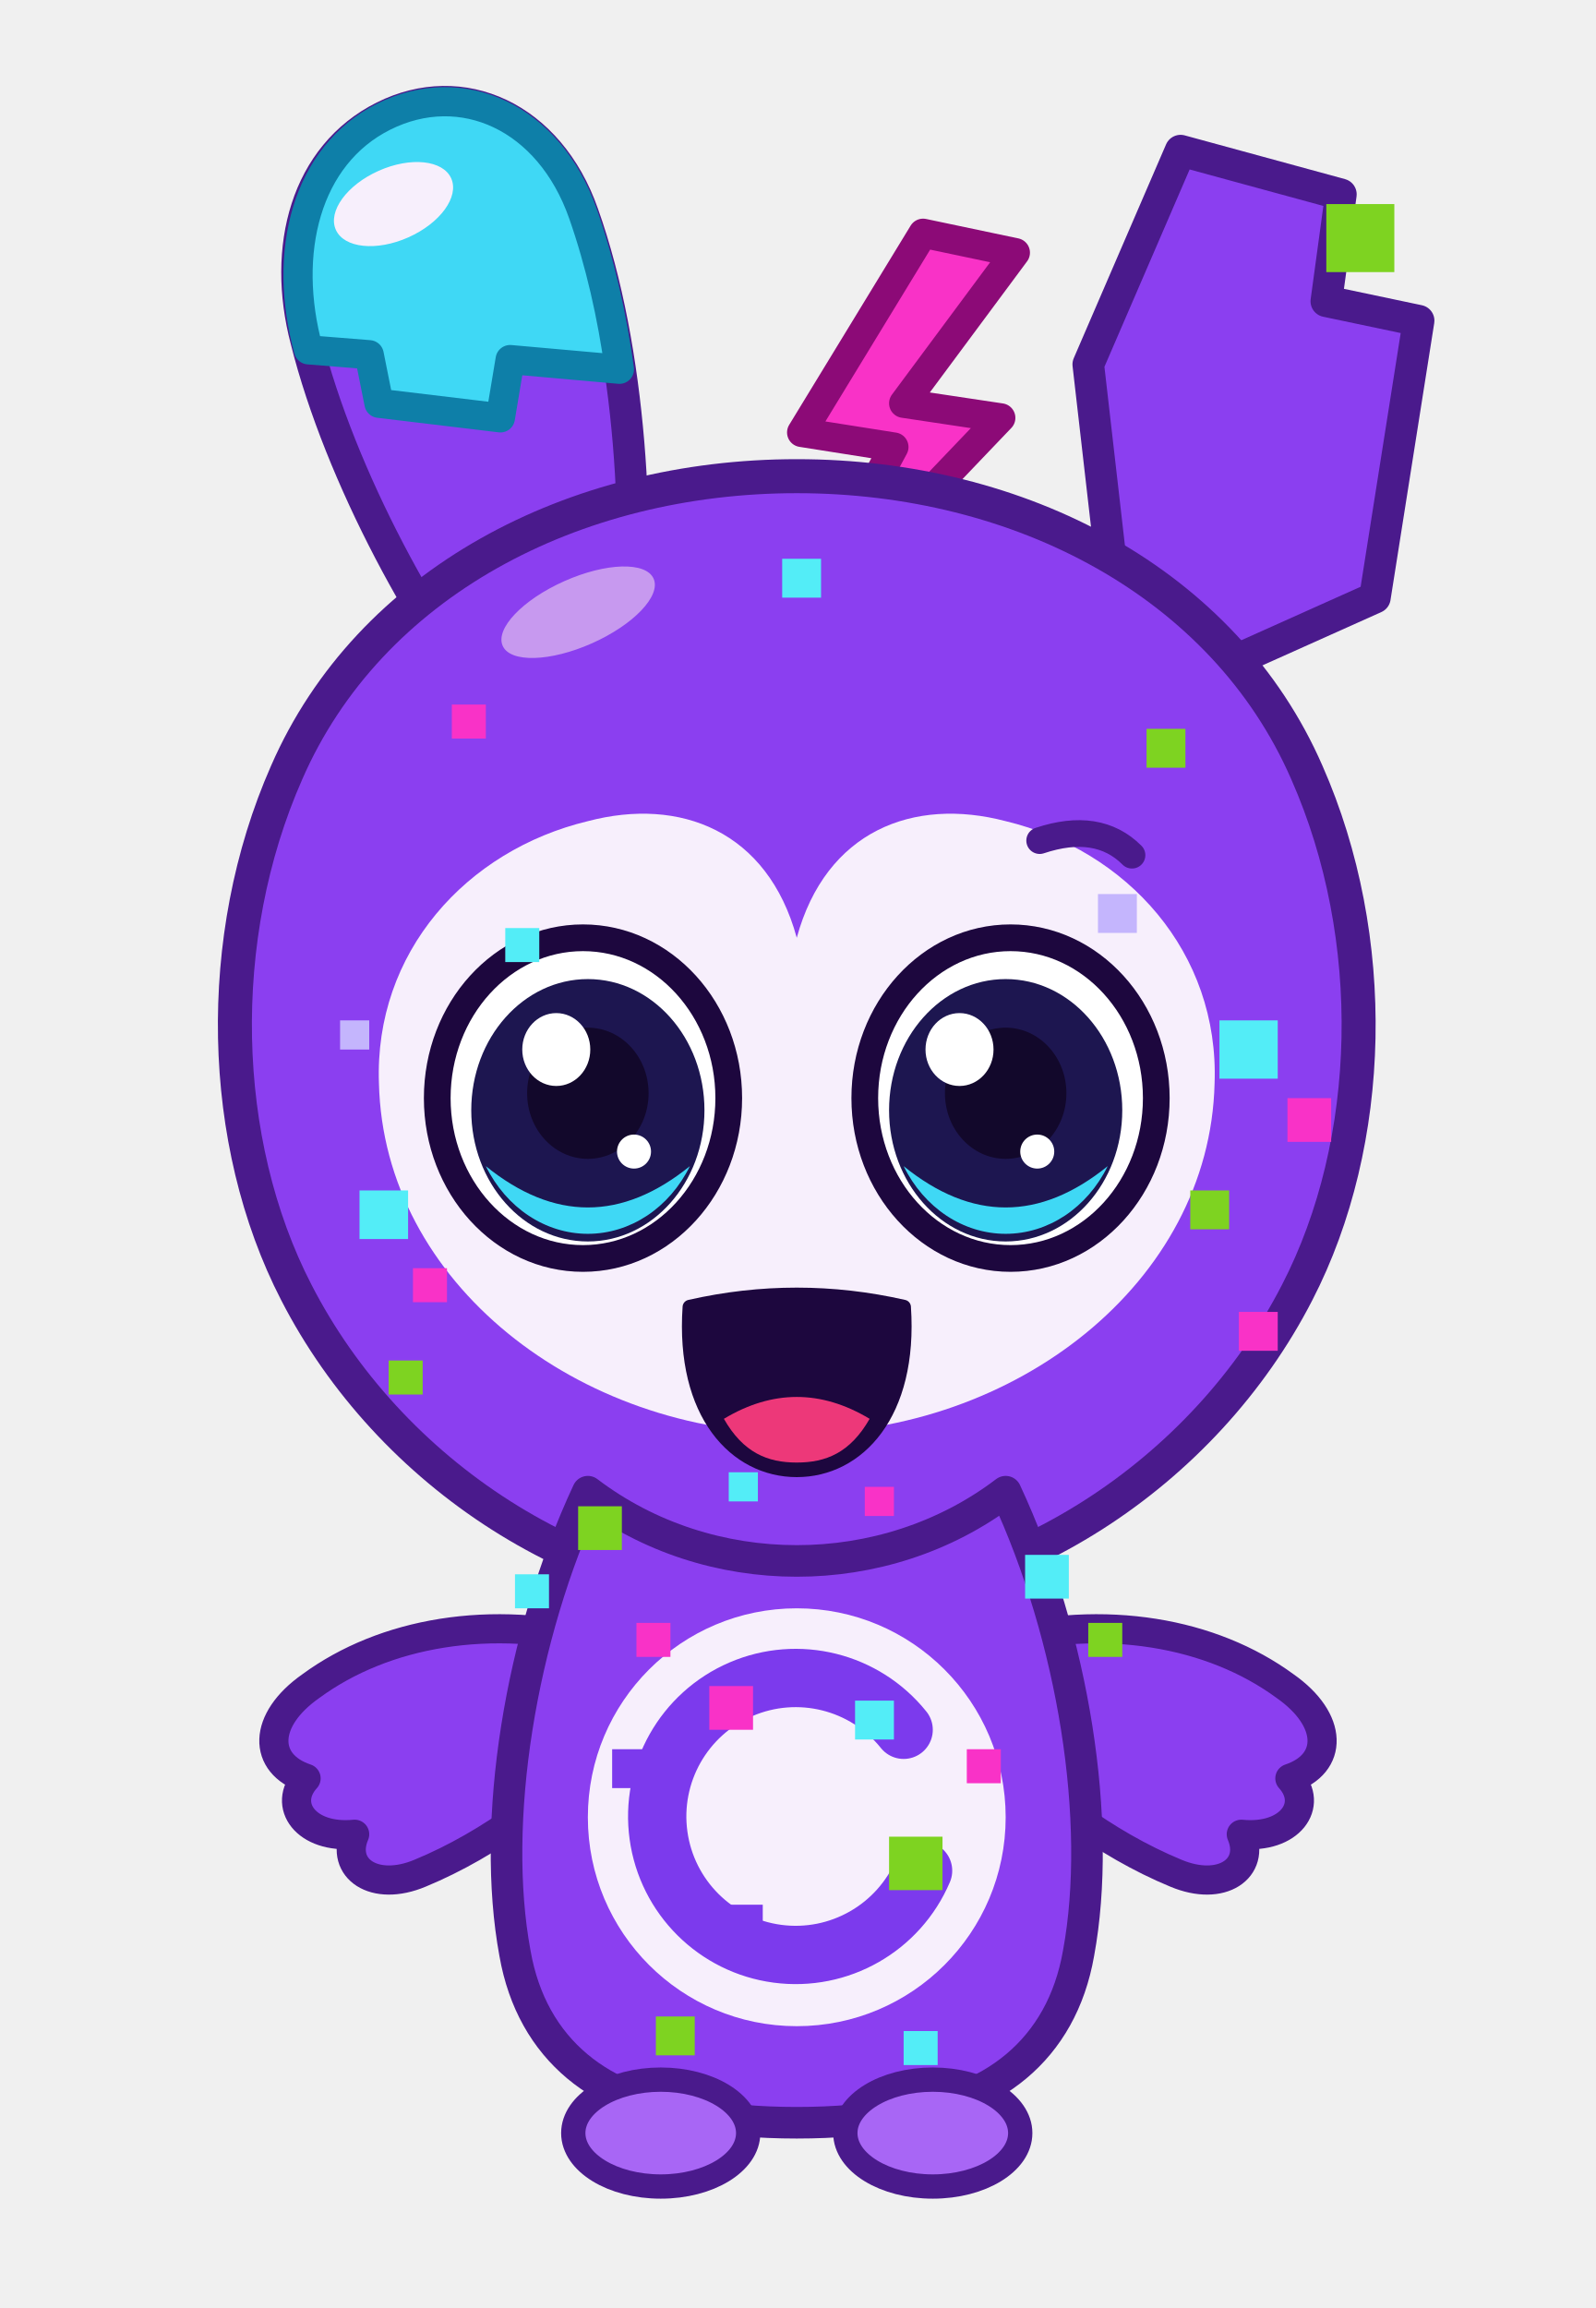
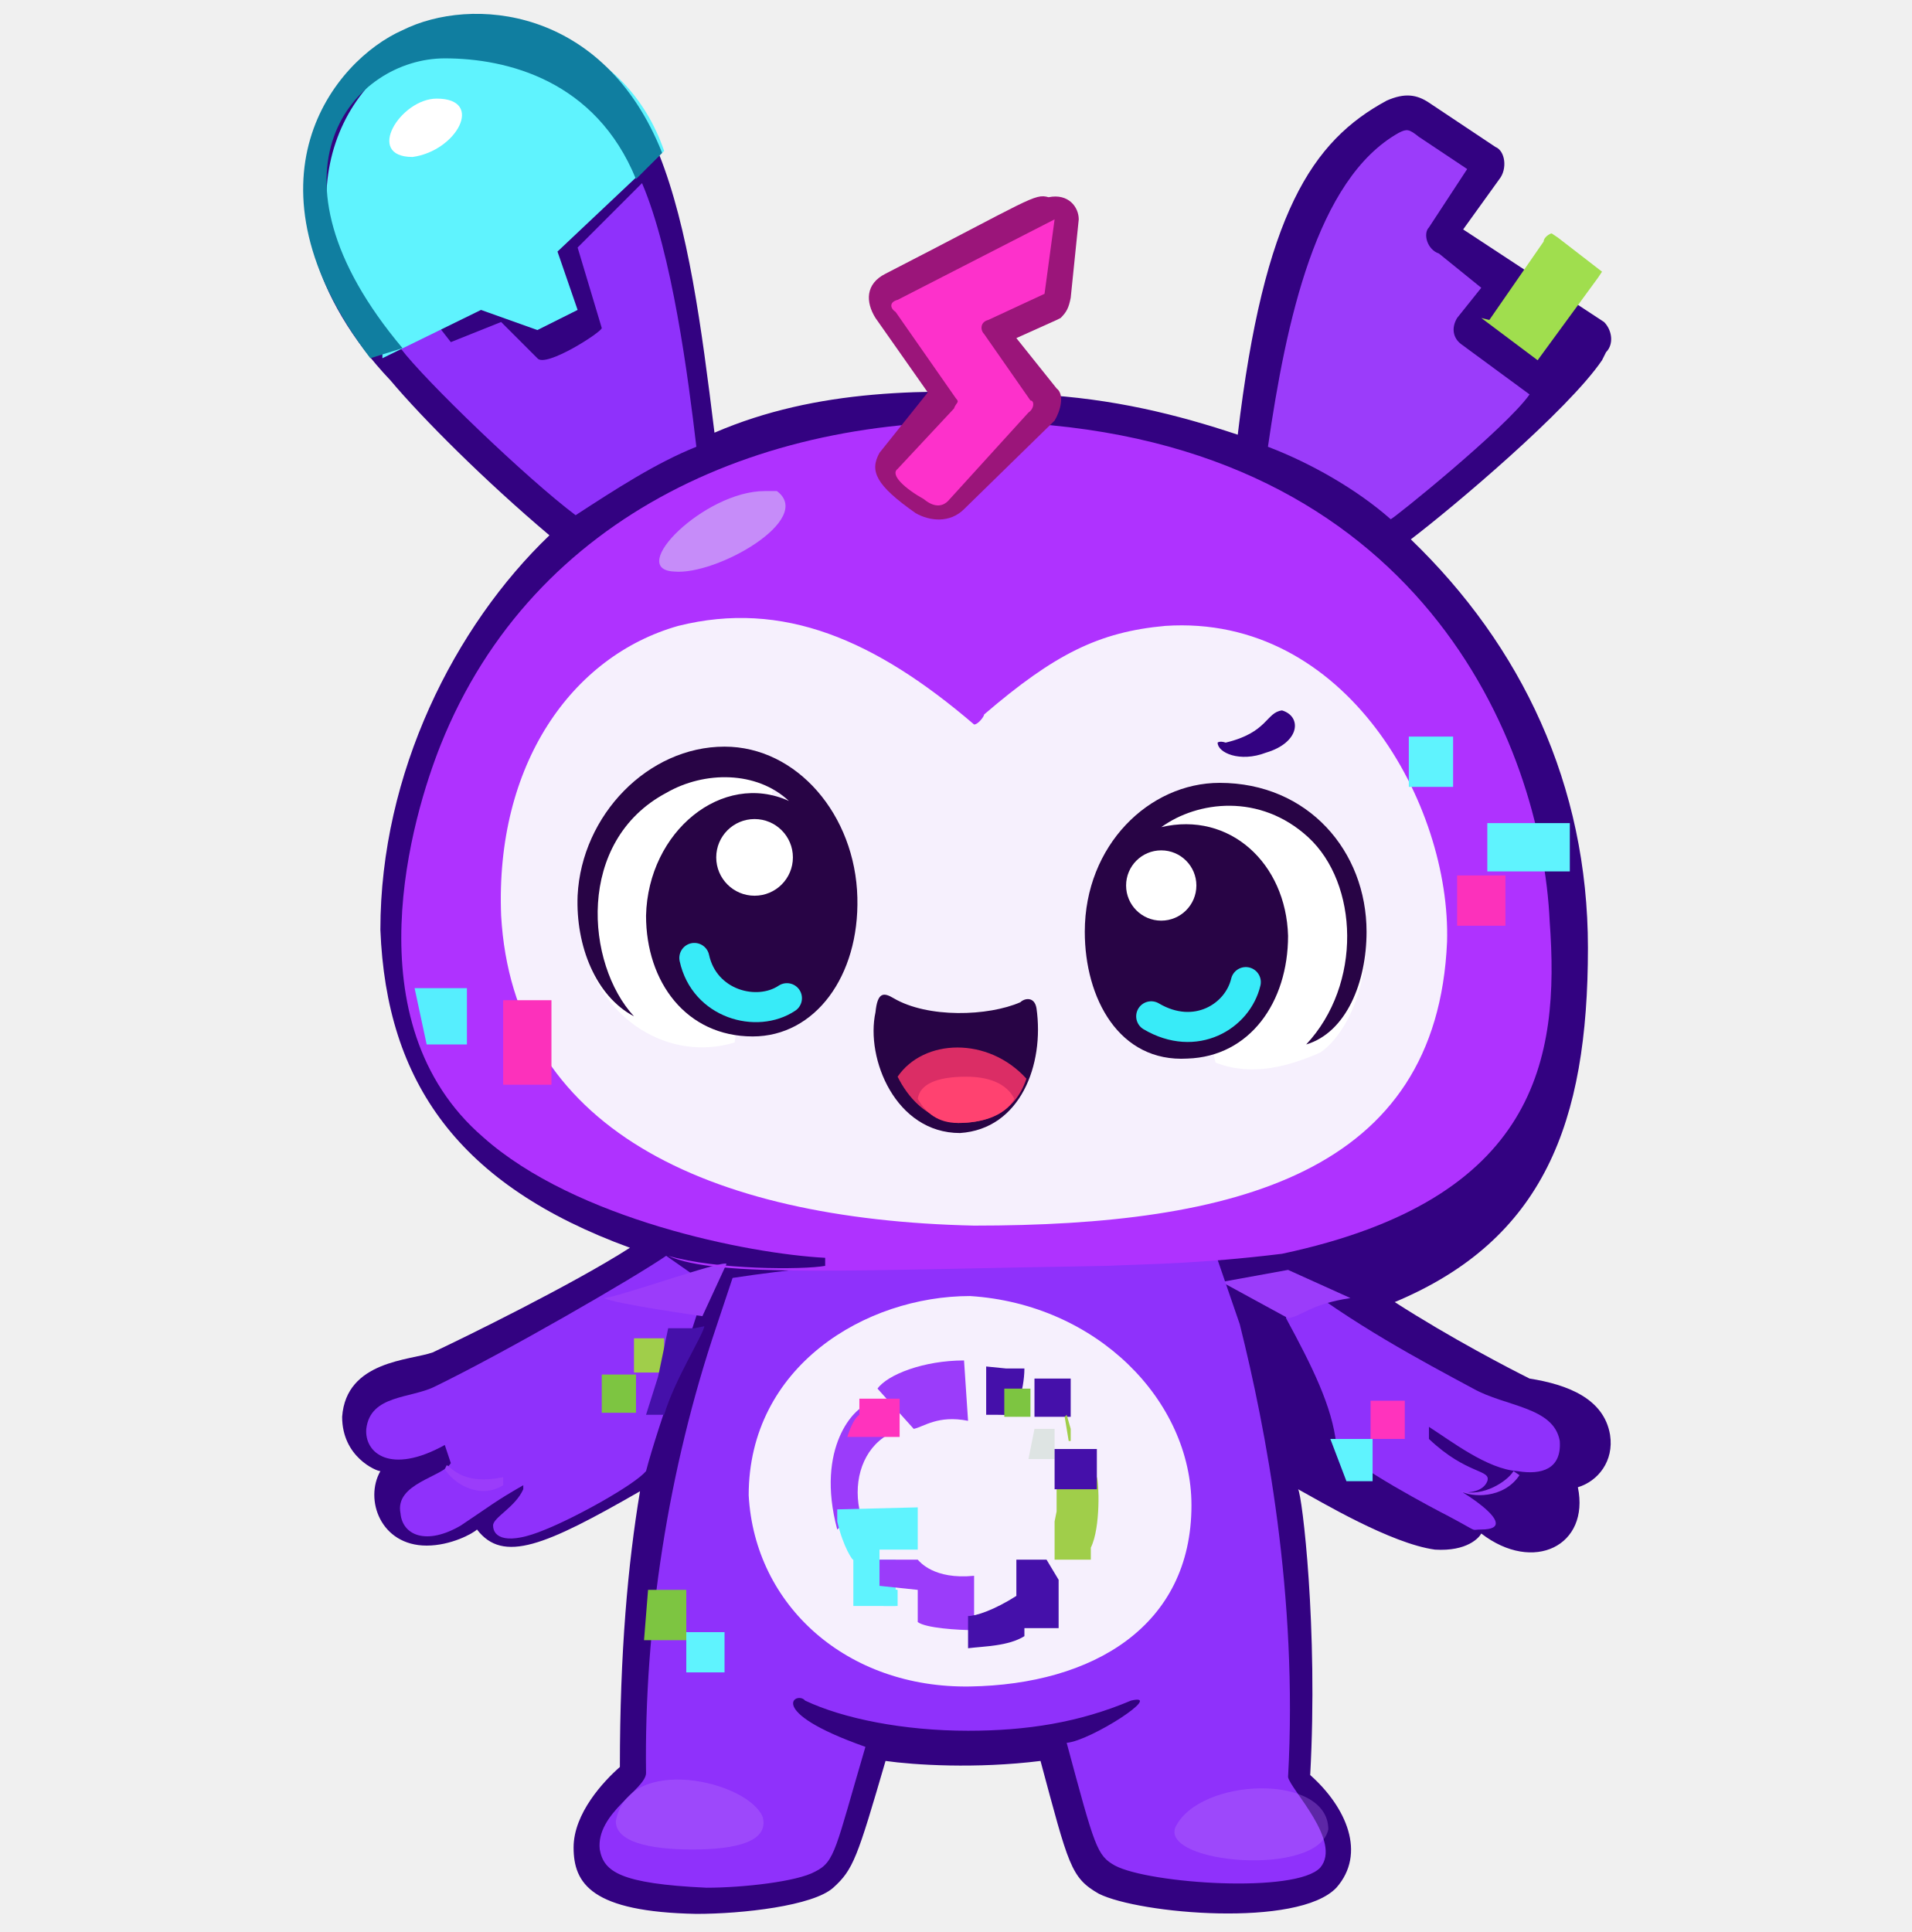
- <svg xmlns="http://www.w3.org/2000/svg" viewBox="0 0 657 950" class="char-svg mixy">
+ <svg xmlns="http://www.w3.org/2000/svg" viewBox="0 0 598.5 604.8" class="char-svg mixy">
  <style>.lid,.star-eye,.mouth-smile,.mouth-o{display:none}</style>
-   <g stroke-linejoin="round" stroke-linecap="round">
-     <g id="antenna-left">
-       <path d="M 208,300 C 176,262 140,196 126,140 C 116,102 126,64 158,48 C 190,32 226,48 240,88 C 260,144 264,222 258,272 L 232,296 Z" fill="#8b3ff0" stroke="#4a1a8c" stroke-width="13" />
-       <path d="M 127,144 C 116,104 126,64 158,48 C 190,32 226,48 240,88 C 247,108 252,130 255,152 L 210,148 L 206,172 L 156,166 L 152,146 Z" fill="#3fd8f5" stroke="#0e7fa8" stroke-width="12" />
-       <ellipse cx="162" cy="84" rx="26" ry="15" fill="#f7effc" transform="rotate(-24 162 84)" />
-     </g>
-     <g id="antenna-right">
-       <path d="M 462,272 L 448,150 L 486,62 L 552,80 L 546,124 L 584,132 L 566,246 L 508,272 Z" fill="#8b3ff0" stroke="#4a1a8c" stroke-width="13" />
-       <rect x="546" y="84" width="28" height="28" fill="#7ed321" />
-     </g>
-     <g id="crest">
-       <path d="M 380,96 L 330,178 L 368,184 L 326,262 L 412,172 L 372,166 L 418,104 Z" fill="#f932c7" stroke="#8c0a77" stroke-width="12" />
-     </g>
-     <g id="face">
-       <path d="M 328,196 C 236,196 152,240 118,318 C 88,386 90,470 122,532 C 160,606 240,660 328,660 C 416,660 496,606 534,532 C 566,470 568,386 538,318 C 504,240 420,196 328,196 Z" fill="#8b3ff0" stroke="#4a1a8c" stroke-width="14" />
-       <ellipse cx="238" cy="252" rx="34" ry="14" fill="#c799ef" transform="rotate(-24 238 252)" />
-       <path d="M 328,386 C 316,342 280,328 242,338 C 192,350 154,392 156,446 C 158,528 238,590 328,590 C 418,590 498,528 500,446 C 502,392 464,350 414,338 C 376,328 340,342 328,386 Z" fill="#f7effc" />
-       <path d="M 428,346 Q 452,338 466,352" fill="none" stroke="#4a1a8c" stroke-width="11" />
-     </g>
-     <g id="eye-left">
-       <g class="eye-core">
-         <ellipse cx="240" cy="452" rx="60" ry="66" fill="#ffffff" stroke="#1d073e" stroke-width="11" />
-         <ellipse cx="242" cy="457" rx="48" ry="54" fill="#1d1650" />
-         <path d="M 200,480 A 48 54 0 0 0 284,480 Q 242,514 200,480 Z" fill="#3fd8f5" />
-         <ellipse cx="242" cy="450" rx="25" ry="27" fill="#12082b" />
-         <ellipse class="shine" cx="229" cy="432" rx="14" ry="15" fill="#ffffff" />
-         <ellipse cx="261" cy="474" rx="7" ry="7" fill="#ffffff" />
-       </g>
-       <ellipse class="lid" cx="240" cy="452" rx="63" ry="69" fill="#f7effc" />
-       <path class="star-eye" d="M 243,420 L 253,442 L 277,444 L 259,459 L 265,483 L 243,470 L 221,483 L 227,459 L 209,444 L 233,442 Z" fill="#ffd23e" stroke="#8c0a77" stroke-width="5" />
-     </g>
-     <g id="eye-right">
-       <g class="eye-core">
-         <ellipse cx="416" cy="452" rx="60" ry="66" fill="#ffffff" stroke="#1d073e" stroke-width="11" />
-         <ellipse cx="414" cy="457" rx="48" ry="54" fill="#1d1650" />
-         <path d="M 372,480 A 48 54 0 0 0 456,480 Q 414,514 372,480 Z" fill="#3fd8f5" />
-         <ellipse cx="414" cy="450" rx="25" ry="27" fill="#12082b" />
-         <ellipse class="shine" cx="395" cy="432" rx="14" ry="15" fill="#ffffff" />
-         <ellipse cx="427" cy="474" rx="7" ry="7" fill="#ffffff" />
-       </g>
-       <ellipse class="lid" cx="416" cy="452" rx="63" ry="69" fill="#f7effc" />
-       <path class="star-eye" d="M 413,420 L 423,442 L 447,444 L 429,459 L 435,483 L 413,470 L 391,483 L 397,459 L 379,444 L 403,442 Z" fill="#ffd23e" stroke="#8c0a77" stroke-width="5" />
-     </g>
-     <g id="mouth">
-       <g class="mouth-open">
-         <path d="M 284,538 Q 328,528 372,538 C 375,582 353,605 328,605 C 303,605 281,582 284,538 Z" fill="#1d073e" stroke="#1d073e" stroke-width="6" />
-         <path d="M 298,584 Q 328,566 358,584 C 350,598 340,602 328,602 C 316,602 306,598 298,584 Z" fill="#ed3879" />
-       </g>
-       <path class="mouth-smile" d="M 290,548 Q 328,582 366,548" fill="none" stroke="#1d073e" stroke-width="11" />
-       <g class="mouth-o">
-         <ellipse cx="328" cy="562" rx="17" ry="20" fill="#1d073e" />
-         <ellipse cx="328" cy="569" rx="8.5" ry="9.5" fill="#ed3879" />
-       </g>
-     </g>
-     <path d="M 248,676 C 202,664 158,672 128,694 C 108,708 108,726 126,732 C 116,743 126,757 146,755 C 140,769 154,779 173,771 C 202,759 230,738 249,716 C 263,700 266,681 248,676 Z" fill="#8b3ff0" stroke="#4a1a8c" stroke-width="12" />
-     <path d="M 409,676 C 455,664 499,672 529,694 C 549,708 549,726 531,732 C 541,743 531,757 511,755 C 517,769 503,779 484,771 C 455,759 427,738 408,716 C 394,700 391,681 409,676 Z" fill="#8b3ff0" stroke="#4a1a8c" stroke-width="12" />
-     <g id="body">
-       <path d="M 242,614 C 214,674 202,750 212,804 C 219,844 248,866 288,870 C 306,875 350,875 368,870 C 408,866 437,844 444,804 C 454,750 442,674 414,614 C 364,652 292,652 242,614 Z" fill="#8b3ff0" stroke="#4a1a8c" stroke-width="13" />
-       <ellipse cx="272" cy="878" rx="36" ry="22" fill="#a866f5" stroke="#4a1a8c" stroke-width="10" />
-       <ellipse cx="384" cy="878" rx="36" ry="22" fill="#a866f5" stroke="#4a1a8c" stroke-width="10" />
-     </g>
-     <g id="belly">
-       <circle cx="328" cy="748" r="86" fill="#f7effc" />
-       <g fill="none" stroke="#7c3aed" stroke-width="24">
-         <path d="M 372,712 A 57 57 0 1 0 380,770" />
-       </g>
-       <rect x="366" y="756" width="22" height="22" fill="#7ed321" />
-       <rect x="292" y="694" width="18" height="18" fill="#f932c7" />
-       <rect x="352" y="700" width="16" height="16" fill="#53edf7" />
-       <rect x="298" y="784" width="16" height="16" fill="#7c3aed" />
-     </g>
-     <g id="fragments">
-       <rect class="frag f0" x="502" y="420" width="24" height="24" fill="#53edf7" />
-       <rect class="frag f1" x="530" y="452" width="18" height="18" fill="#f932c7" />
-       <rect class="frag f2" x="490" y="490" width="16" height="16" fill="#7ed321" />
-       <rect class="frag f3" x="148" y="490" width="20" height="20" fill="#53edf7" />
-       <rect class="frag f4" x="170" y="522" width="14" height="14" fill="#f932c7" />
-       <rect class="frag f5" x="452" y="368" width="16" height="16" fill="#c4b5fd" />
-       <rect class="frag f6" x="208" y="382" width="14" height="14" fill="#53edf7" />
-       <rect class="frag f7" x="238" y="620" width="18" height="18" fill="#7ed321" />
-       <rect class="frag f8" x="212" y="648" width="14" height="14" fill="#53edf7" />
-       <rect class="frag f9" x="262" y="668" width="14" height="14" fill="#f932c7" />
-       <rect class="frag f10" x="422" y="640" width="18" height="18" fill="#53edf7" />
-       <rect class="frag f11" x="448" y="668" width="14" height="14" fill="#7ed321" />
-       <rect class="frag f12" x="252" y="720" width="16" height="16" fill="#7c3aed" />
-       <rect class="frag f13" x="398" y="720" width="14" height="14" fill="#f932c7" />
-       <rect class="frag f14" x="270" y="830" width="16" height="16" fill="#7ed321" />
-       <rect class="frag f15" x="372" y="836" width="14" height="14" fill="#53edf7" />
-       <rect class="frag f16" x="322" y="230" width="16" height="16" fill="#53edf7" />
-       <rect class="frag f17" x="186" y="290" width="14" height="14" fill="#f932c7" />
-       <rect class="frag f18" x="472" y="300" width="16" height="16" fill="#7ed321" />
-       <rect class="frag f19" x="140" y="420" width="12" height="12" fill="#c4b5fd" />
-       <rect class="frag f20" x="510" y="540" width="16" height="16" fill="#f932c7" />
-       <rect class="frag f21" x="160" y="560" width="14" height="14" fill="#7ed321" />
-       <rect class="frag f22" x="300" y="606" width="12" height="12" fill="#53edf7" />
-       <rect class="frag f23" x="356" y="612" width="12" height="12" fill="#f932c7" />
+   <g id="body">
+     <g transform="scale(6.3) translate(-74 -88.1)">
+       <style type="text/css">.mxc-0 {fill:#330281;}
+ .mxc-1 {fill:#8F31FB;}
+ .mxc-2 {fill:#9B3CFA;}
+ .mxc-3 {fill:#A0DE4E;}
+ .mxc-4 {opacity:0.3;fill:#BF80FC;enable-background:new    ;}
+ .mxc-5 {fill:#AF32FF;}
+ .mxc-6 {fill:#F6F0FD;}
+ .mxc-7 {fill:#FFFFFF;}
+ .mxc-8 {fill:#280445;}
+ .mxc-9 {fill:#38EBF8;}
+ .mxc-10 {fill:#FC31BB;}
+ .mxc-11 {fill:#DB2D65;}
+ .mxc-12 {fill:#FF4270;}
+ .mxc-13 {fill:none;stroke:#38EBF8;stroke-width:1.493;stroke-linecap:round;stroke-miterlimit:10;}
+ .mxc-14 {fill:#5FF3FE;}
+ .mxc-15 {fill:#107EA0;}
+ .mxc-16 {fill:#56EEFE;}
+ .mxc-17 {fill:#FFFFFF;}
+ .mxc-18 {fill:#C68CF9;}
+ .mxc-19 {fill:#9B157A;}
+ .mxc-20 {fill:#FD31CB;}
+ .mxc-21 {fill:#4510AA;}
+ .mxc-22 {fill:url(#SVGID_1_);}
+ .mxc-23 {fill:#7DC541;}
+ .mxc-24 {fill:#A0CE4A;}
+ .mxc-25 {fill:#FF33BD;}
+ .mxc-26 {fill:url(#SVGID_2_);}</style>
+       <path class="mxc-0" d="m150 156.6c-1-0.5-3.9-2-6.7-3.8 7.4-3.1 9.6-8.9 9.6-17.6 0-8.1-3.3-15-8.8-20.3 2.1-1.6 7.8-6.4 9.5-8.9l0.2-0.4c0.4-0.4 0.3-1.1-0.1-1.5l-7-4.6 1.8-2.5c0.4-0.5 0.3-1.4-0.2-1.6l-3.3-2.2c-0.6-0.4-1.2-0.5-2.1-0.1-3.7 2-6.1 5.6-7.4 16.6-3-1-6.2-1.8-10-2-5.4-0.3-10.9-0.3-16 1.9-1.3-10.6-2.6-19.5-10.3-20.3-3.7-0.3-7.3 1.1-9.1 4.7-2 4.1-0.5 9 3.3 13 1.6 1.9 4.7 5 7.9 7.7-4.7 4.5-8.4 11.8-8.4 19.6 0.3 7.6 3.9 12.7 12.4 15.8-2.8 1.8-8.3 4.5-9.8 5.2-1.1 0.4-4.3 0.4-4.5 3.2 0 2 1.7 2.7 1.9 2.7-0.8 1.4 0 3.7 2.3 3.7 1.2 0 2.3-0.6 2.5-0.8 1.3 1.7 3.4 0.8 8.1-1.9-0.6 3.6-1 8-1 13.7-0.8 0.7-2.3 2.3-2.3 4 0 1.8 0.9 3.2 6.1 3.3 2.3 0 5.8-0.4 6.8-1.3s1.2-1.5 2.6-6.3c1.4 0.2 4.5 0.4 7.7 0 1.4 5.2 1.5 5.8 2.9 6.6 2 1 9.9 1.7 11.8-0.3 1.5-1.7 0.5-4-1.3-5.6 0.4-7.3-0.4-13.9-0.6-14.2 1.1 0.6 4.6 2.7 6.8 3 1.6 0.1 2.2-0.6 2.3-0.8 2.6 2 5.4 0.6 4.8-2.3 1-0.3 1.8-1.3 1.6-2.6-0.3-1.8-2.1-2.5-4-2.8z" />
+       <path class="mxc-1" d="m107.1 150.5c-1.6 1.1-8 4.8-11.5 6.5-1.2 0.6-3.2 0.4-3.4 2.1-0.1 1.2 1.2 2.3 3.9 0.8l0.3 0.9c-0.4 0.7-2.8 1-2.5 2.5 0.1 1.1 1.3 1.6 3 0.6 1.5-1 1.7-1.2 3.1-2v0.2c-0.4 0.9-1.5 1.4-1.5 1.8 0 0.6 0.7 1 2.6 0.2 1.5-0.6 4.4-2.2 5-2.9 0.6-2.3 2.3-6.9 3-9.3l-2-1.4z" />
+       <path class="mxc-1" d="m137.9 153.6c1.3 2.4 2.3 4.4 2.5 6.3 0.7 1 5.1 3.3 5.5 3.5 1.7 0.9 1.1 0.7 1.7 0.7 2.2 0-1.2-2.2-2.6-2.7-5.8-1.8 2.1 2.3 2.9 0.3 0.2-0.6-1-0.3-2.9-2.1v-0.6c1.1 0.7 2.9 2.1 4.4 2.2 1.2 0.2 2.2-0.1 2.1-1.5-0.3-1.7-2.7-1.7-4.3-2.6-2.6-1.4-6-3.2-9.2-5.7l-0.1 2.2z" />
+       <path class="mxc-2" d="m108.9 153.5 1.2-2.6c-0.2-0.2-5.5 1.7-6.1 1.7 0.6 0.3 4.9 0.9 4.9 0.9z" />
+       <path class="mxc-2" d="m138 153.6-3.3-1.8 3.3-0.6 3.1 1.4c-2 0.3-2.4 0.9-3.1 1z" />
+       <path class="mxc-1" d="m135.6 153.9-1.1-3.2c-1.4 0.2-13-0.8-24.1 0.9l-0.8 2.4c-2.4 7.1-3.6 14.9-3.5 22.2 0 0.8-2.5 2-2.3 3.8 0.2 1.1 1 1.7 5.3 1.9 1.8 0 4.5-0.3 5.4-0.8 1-0.5 1-1.1 2.5-6.2-5.1-1.8-3.4-2.8-3-2.3 1.9 0.9 4.9 1.5 8.1 1.5 2.9 0 5.5-0.4 8.1-1.5 1.7-0.4-2 2-3.2 2.1 1.4 5.2 1.5 5.6 2.4 6.1 1.7 0.9 9 1.4 10.2 0.1 1.1-1.3-1.5-3.9-1.6-4.5 0.5-9-1.1-17.3-2.4-22.5z" />
+       <path class="mxc-2" d="m137 110.3c0.9-6.2 2.4-13.3 6.5-15.6 0.4-0.2 0.5-0.2 1 0.2l2.4 1.6-1.9 2.9c-0.3 0.3-0.1 1.1 0.5 1.3l2.1 1.7-1.2 1.5c-0.3 0.5-0.2 1 0.2 1.3l3.4 2.5c-1.2 1.7-6.8 6.2-6.9 6.2-1.7-1.5-4-2.8-6.1-3.6z" />
+       <path class="mxc-1" d="m100.9 104.7-1.9-1.8-3.3 1.3 0.7 0.9 2.5-1 1.8 1.8c0.4 0.5 3.2-1.3 3.2-1.5l-1.2-4 3.2-3.2c1.5 3.5 2.3 9.7 2.7 13.1-2 0.8-4 2.1-6 3.4-2.4-1.8-7.5-6.7-8.7-8.3l5.1-2.5" />
+       <path class="mxc-5" d="m124.4 109.1c-12.3-0.6-23.9 4.5-28.5 16-1.4 3.5-4.5 13.8 2.1 19.5 4.6 4.1 13.2 5.8 17 6v0.4c-1.1 0.2-5.4 0.2-7.8-0.5 2.4 1.1 9.2 0.7 21.8 0.5 2.2-0.1 4.6-0.1 8.7-0.6 12.7-2.7 13.8-9.7 13.3-16.5-0.4-8.9-6.5-23.8-26.6-24.8z" />
+       <path class="mxc-6" d="m122.4 124.1c-4.9-4.2-9.5-6.2-14.7-4.9-5.3 1.5-9.1 6.9-8.8 14.4 0.6 10.5 10.1 15.1 23.5 15.4 13 0 23-2.6 23.5-14.1 0.2-6.8-5-16.3-14-15.7-3.3 0.3-5.5 1.4-9 4.4 0 0.1-0.3 0.5-0.5 0.5z" />
+       <path class="mxc-6" d="m122.2 152.5c-5.2 0-11 3.5-11 9.9 0.3 5.5 4.9 9.6 11 9.5s11-3 11-9c0-5.2-4.7-10-11-10.4z" />
+       <path class="mxc-7" d="m112.5 126.6c-7.4-2.6-10.5 4.4-9.4 8.8 0.8 3.3 4.1 5.5 7.4 4.5l2-13.3z" />
+       <path class="mxc-8" d="m116.6 132.7c-0.1-4.1-3-7.5-6.6-7.5-3.8 0-7.1 3.4-7.3 7.4-0.1 2.5 0.9 5 2.8 6-2.4-2.6-2.9-8.7 1.6-11.1 1.9-1.1 4.5-1.1 6.1 0.4-3.3-1.5-7 1.5-7.1 5.7 0 3.3 2 6 5.3 6 3.1 0 5.3-3 5.2-6.9z" />
+       <path class="mxc-7" d="m131.5 129.6c1.6-2.2 6.6-2.6 9 0.8 2.6 4 1 8.7-0.9 10-1.6 0.7-3.4 1.2-5.2 0.5l-2.9-11.3z" />
+       <path class="mxc-8" d="m134.6 127c-3.5 0-6.7 3.1-6.7 7.4 0 3.3 1.7 6.5 5.1 6.3 3.1-0.1 5-2.8 5-6.1-0.1-3.6-2.9-6.2-6.3-5.4 1.8-1.3 4.9-1.7 7.3 0.5 2.5 2.3 2.7 7.3-0.1 10.3 2-0.6 3-3.1 3-5.6 0-4-2.9-7.4-7.3-7.4z" />
+       <path class="mxc-7" d="m111.5 128.9c-1 0-1.9 0.8-1.9 1.8s0.9 1.9 1.9 1.9 2-0.9 2-1.9-0.9-1.8-2-1.8z" />
+       <path class="mxc-7" d="m131.7 130.4c-1 0-1.8 0.7-1.8 1.7s0.7 1.8 1.7 1.8 1.9-0.8 1.9-1.8c0-0.9-0.8-1.7-1.8-1.7z" />
+       <path class="mxc-8" d="m125.5 138.2c-0.1-0.6-0.6-0.5-0.8-0.3-1.6 0.7-4.6 0.8-6.3-0.2-0.5-0.3-0.8-0.3-0.9 0.7-0.5 2.3 1 6 4.2 6 3-0.2 4.2-3.4 3.8-6.2z" />
+       <path class="mxc-11" d="m118.6 141.6c0.5 1 1.4 2.1 3 2.3 1.3 0 2.8-0.4 3.4-2.2-1.9-2.1-5.1-2-6.4-0.1z" />
+       <path class="mxc-12" d="m122 141.6c-1.5 0-2.3 0.4-2.4 1.1 0.4 0.7 1 1.2 2 1.2 1.1 0 2.3-0.3 2.8-1.2-0.3-0.6-1-1.1-2.4-1.1z" />
+       <path class="mxc-13" d="m113.1 137.7c-1.5 1-4.1 0.3-4.6-2" />
+       <path class="mxc-13" d="m135.9 136.9c-0.4 1.7-2.5 3-4.7 1.7" />
+       <path class="mxc-14" d="m93 105.9 4.9-2.4 2.8 1 2-1-1-2.9 5.3-5c-1.9-5.5-7.5-7-11.4-5.5-5.5 2.1-7.5 9.1-2.6 15.3v0.5z" />
+       <path class="mxc-15" d="m92.4 105.9 1.6-0.5c-7.4-8.8-2.4-14.4 2.1-14.4 3.1 0 7.5 1.1 9.5 6l1.3-1.3c-2.9-7.3-9.5-7.8-12.9-6.1-3.4 1.5-8.3 7.5-1.6 16.3z" />
+       <path class="frag f0 mxc-16" d="m97.2 137.2h-2.6l0.6 2.8h2v-2.8z" />
+       <path class="frag f1 mxc-10" d="m101.4 140.1v-2.3h-2.4v4.2h2.4" />
+       <path class="mxc-17" d="m95.7 93c-1.8 0-3.6 2.9-1.2 2.9 2.2-0.3 3.6-2.9 1.2-2.9z" />
+       <path class="mxc-18" d="m112 112.5c-3 0-6.9 3.9-4.5 4 2.1 0.2 7-2.6 5.1-4h-0.6z" />
+       <path class="mxc-0" d="m134.5 125c0 0.5 1.1 1 2.4 0.5 1.7-0.5 1.8-1.8 0.8-2.1-0.8 0.1-0.7 1.1-2.8 1.6-0.3-0.1-0.4 0-0.4 0z" />
+       <path class="mxc-19" d="m126.1 97.9c-0.7-0.2-0.9 0.1-8.1 3.8-1 0.5-1 1.4-0.5 2.2l2.6 3.7-2.4 3c-0.5 0.9-0.2 1.6 1.8 3 0.7 0.4 1.7 0.5 2.4-0.2l4.5-4.4c0.3-0.5 0.5-1.3 0.1-1.6l-2-2.5 2-0.9 0.2-0.1c0.3-0.3 0.4-0.5 0.5-1l0.4-3.9c0-0.6-0.5-1.3-1.5-1.1z" />
+       <path class="mxc-20" d="m126.4 99-7.8 4c-0.4 0.1-0.4 0.4-0.1 0.6l3 4.3c0.2 0.2 0 0.2-0.1 0.5l-2.8 3c-0.4 0.3 0.4 1 1.3 1.5 0.6 0.5 1 0.3 1.2 0.1l4-4.4c0.3-0.2 0.3-0.6 0.1-0.6l-2.3-3.3c-0.2-0.2-0.2-0.6 0.2-0.7l2.8-1.3 0.5-3.7z" />
+       <path class="mxc-3" d="m147.6 103.9 2.8 2.1 3-4.1 0.2-0.3-2.2-1.7-0.3-0.2c-0.1 0-0.4 0.2-0.4 0.4l-2.7 3.9-0.4-0.1z" />
+       <path class="mxc-4" d="m104.6 178.6c0 1 1.6 1.4 3.8 1.4s3.8-0.4 3.5-1.6c-0.7-1.8-6.7-3.2-7.3 0.2z" />
+       <path class="mxc-4" d="m140 179c0-2.8-6.4-2.6-7.6-0.1-0.7 1.8 7.1 2.5 7.6 0.1z" />
+       <linearGradient id="SVGID_1_" x1="-516.3" x2="-516.3" y1="431.3" y2="434" gradientTransform="matrix(1.062 0 0 1.062 635.9 -282)" gradientUnits="userSpaceOnUse">
+         <stop stop-color="#7DC541" offset="0" />
+         <stop stop-color="#A0CD3A" offset="1" />
+       </linearGradient>
+       <polygon class="frag f2 mxc-22" points="106.2 167.1 108.1 167.1 108.1 169.6 106 169.6" />
+       <rect class="frag f3 mxc-14" x="108.1" y="169.2" width="1.9" height="2" />
+       <rect class="frag f4 mxc-23" x="103.9" y="156.4" width="1.7" height="1.9" />
+       <rect class="frag f5 mxc-24" x="105.5" y="154.6" width="1.5" height="1.7" />
+       <path class="mxc-21" d="m108.5 154.1h-1.3l-0.5 2.4-0.6 1.9h0.9c0.5-1.7 1.9-3.9 2-4.4l-0.5 0.1z" />
+       <linearGradient id="SVGID_2_" x1="-496" x2="-495" y1="432.8" y2="434.1" gradientTransform="matrix(1.062 0 0 1.062 635.9 -282)" gradientUnits="userSpaceOnUse">
+         <stop stop-color="#DEE4E3" offset="0" />
+         <stop stop-color="#BCCAC4" offset="1" />
+       </linearGradient>
+       <polyline class="mxc-26" points="125.4 159.1 125.1 160.6 125.9 160.6 126.4 160.6 126.4 159.1 125.4 159.1" />
+       <path class="mxc-2" d="m121.9 155.7c-2 0-3.8 0.7-4.3 1.4l1.8 2c0.5-0.1 1.2-0.7 2.7-0.4l-0.2-3z" />
+       <path class="mxc-21" d="m124 156.1-1-0.1v2.4c1 0 1.4 0 1.5 0.1-0.1-0.1 0.4-1.3 0.4-2.4h-0.9z" />
+       <path class="mxc-2" d="m116.7 163.1c-0.3-1.5 0.2-3 1.4-3.7l-1-1.5c-0.6 0.1-2.6 2.1-1.5 6.2l1.1-1z" />
+       <path class="mxc-14" d="m115.6 163.7c0.3 1.3 0.8 2 0.8 1.9v2.3h2.1v-2.3h-0.8v-0.5h1.9v-2.1l-4 0.1z" />
+       <path class="mxc-14" d="m118.1 167-0.2 0.9h0.7v-0.8l-0.5-0.1" />
+       <path class="mxc-2" d="m119.6 165.6h-1.9v1.3l1.9 0.2v1.6c0.4 0.3 2 0.4 2.8 0.4v-2.7c-2 0.2-2.7-0.7-2.8-0.8z" />
+       <path class="mxc-21" d="m124.6 165.6h-0.1v1.8c-1.1 0.7-2 1-2.4 1v1.6c0.8-0.1 2-0.1 2.8-0.6v-0.4h1.7v-2.4l-0.6-1h-1.4z" />
+       <path class="frag f11 mxc-25" d="m116.7 157.6v0.8c-0.3 0.2-0.5 0.8-0.6 1.1h2.6v-1.9h-2z" />
+       <path class="mxc-24" d="m128.5 161.5h-2v1.7l-0.1 0.5v1.9h1.8v-0.6c0.5-1 0.4-3.3 0.3-3.5z" />
+       <path class="mxc-21" d="m128.5 161.6v-1.5h-2.1v2h2.1v-0.5z" />
+       <polygon class="mxc-21" points="125.4 156.6 125.4 158.5 127.2 158.5 127.2 156.6" />
+       <path class="mxc-23" d="m124 157.1h-0.1v1.4h1.3v-1.4h-0.8" />
+       <path class="mxc-24" d="m127 158.4-0.1 0.1 0.2 1.2h0.1v-0.6l-0.2-0.7" />
+       <polygon class="frag f6 mxc-14" points="140.1 159.6 140.9 161.7 142.2 161.7 142.2 159.6" />
+       <rect class="frag f7 mxc-25" x="142.1" y="157.7" width="1.7" height="1.9" />
+       <rect class="frag f8 mxc-14" x="144" y="124.7" width="2.2" height="2.5" />
+       <rect class="frag f9 mxc-10" x="146.4" y="131.6" width="2.4" height="2.5" />
+       <rect class="frag f10 mxc-14" x="147.9" y="129" width="4.1" height="2.4" />
+       <path class="mxc-2" d="m99 161.9v-0.4c-1.9 0.4-2.5-0.4-2.8-0.6l-0.1 0.2c0.5 0.8 1.8 1.5 2.9 0.8z" />
+       <path class="mxc-2" d="m146.6 162.2c0.5 0.3 2.1 0.4 2.9-0.8l-0.3-0.2c-0.3 0.5-1.5 1.3-2.6 1z" />
    </g>
  </g>
+   <g id="fragments" />
+   <g id="eye-left">
+     <g class="eye-core">
+       <ellipse cx="236.2" cy="268.4" rx="14.5" ry="14.5" fill="#280445" />
+       <ellipse class="shine" cx="236.2" cy="268.4" rx="12" ry="12" fill="#ffffff" />
+     </g>
+     <ellipse class="lid" cx="228.1" cy="281.6" rx="49" ry="52" fill="#F6F0FD" />
+     <path class="star-eye" d="M 228.1,253.9 L 236.9,274.1 L 259.6,275.9 L 242.5,290.4 L 248.2,313.1 L 228.1,301.1 L 207.9,313.1 L 213.6,290.4 L 196.6,275.9 L 219.2,274.1 Z" fill="#FFE03D" stroke="#9B157A" stroke-width="6" stroke-linejoin="round" />
+   </g>
+   <g id="eye-right">
+     <g class="eye-core">
+       <ellipse cx="363.5" cy="277.2" rx="13.5" ry="13.5" fill="#280445" />
+       <ellipse class="shine" cx="363.5" cy="277.2" rx="11" ry="11" fill="#ffffff" />
+     </g>
+     <ellipse class="lid" cx="380.5" cy="287.9" rx="46" ry="49" fill="#F6F0FD" />
+     <path class="star-eye" d="M 380.5,260.2 L 389.3,280.3 L 412.0,282.2 L 395.0,296.7 L 400.7,319.4 L 380.5,307.4 L 360.4,319.4 L 366.0,296.7 L 349.0,282.2 L 371.7,280.3 Z" fill="#FFE03D" stroke="#9B157A" stroke-width="6" stroke-linejoin="round" />
+   </g>
+   <g id="mouth">
+     <g class="mouth-open" />
+     <g class="mouth-smile">
+       <ellipse cx="303.0" cy="335.2" rx="34" ry="26" fill="#F6F0FD" />
+       <path d="M 278.5,325.7 Q 303.0,349.6 327.6,325.7" fill="none" stroke="#280445" stroke-width="10" stroke-linecap="round" />
+     </g>
+     <g class="mouth-o">
+       <ellipse cx="303.0" cy="335.2" rx="34" ry="26" fill="#F6F0FD" />
+       <ellipse cx="303.0" cy="335.2" rx="14" ry="17" fill="#280445" />
+       <ellipse cx="303.0" cy="349.6" rx="7" ry="8" fill="#FF4270" />
+     </g>
+   </g>
+   <g id="antenna-left" />
+   <g id="antenna-right" />
+   <g id="crest" />
+   <g id="belly" />
</svg>
